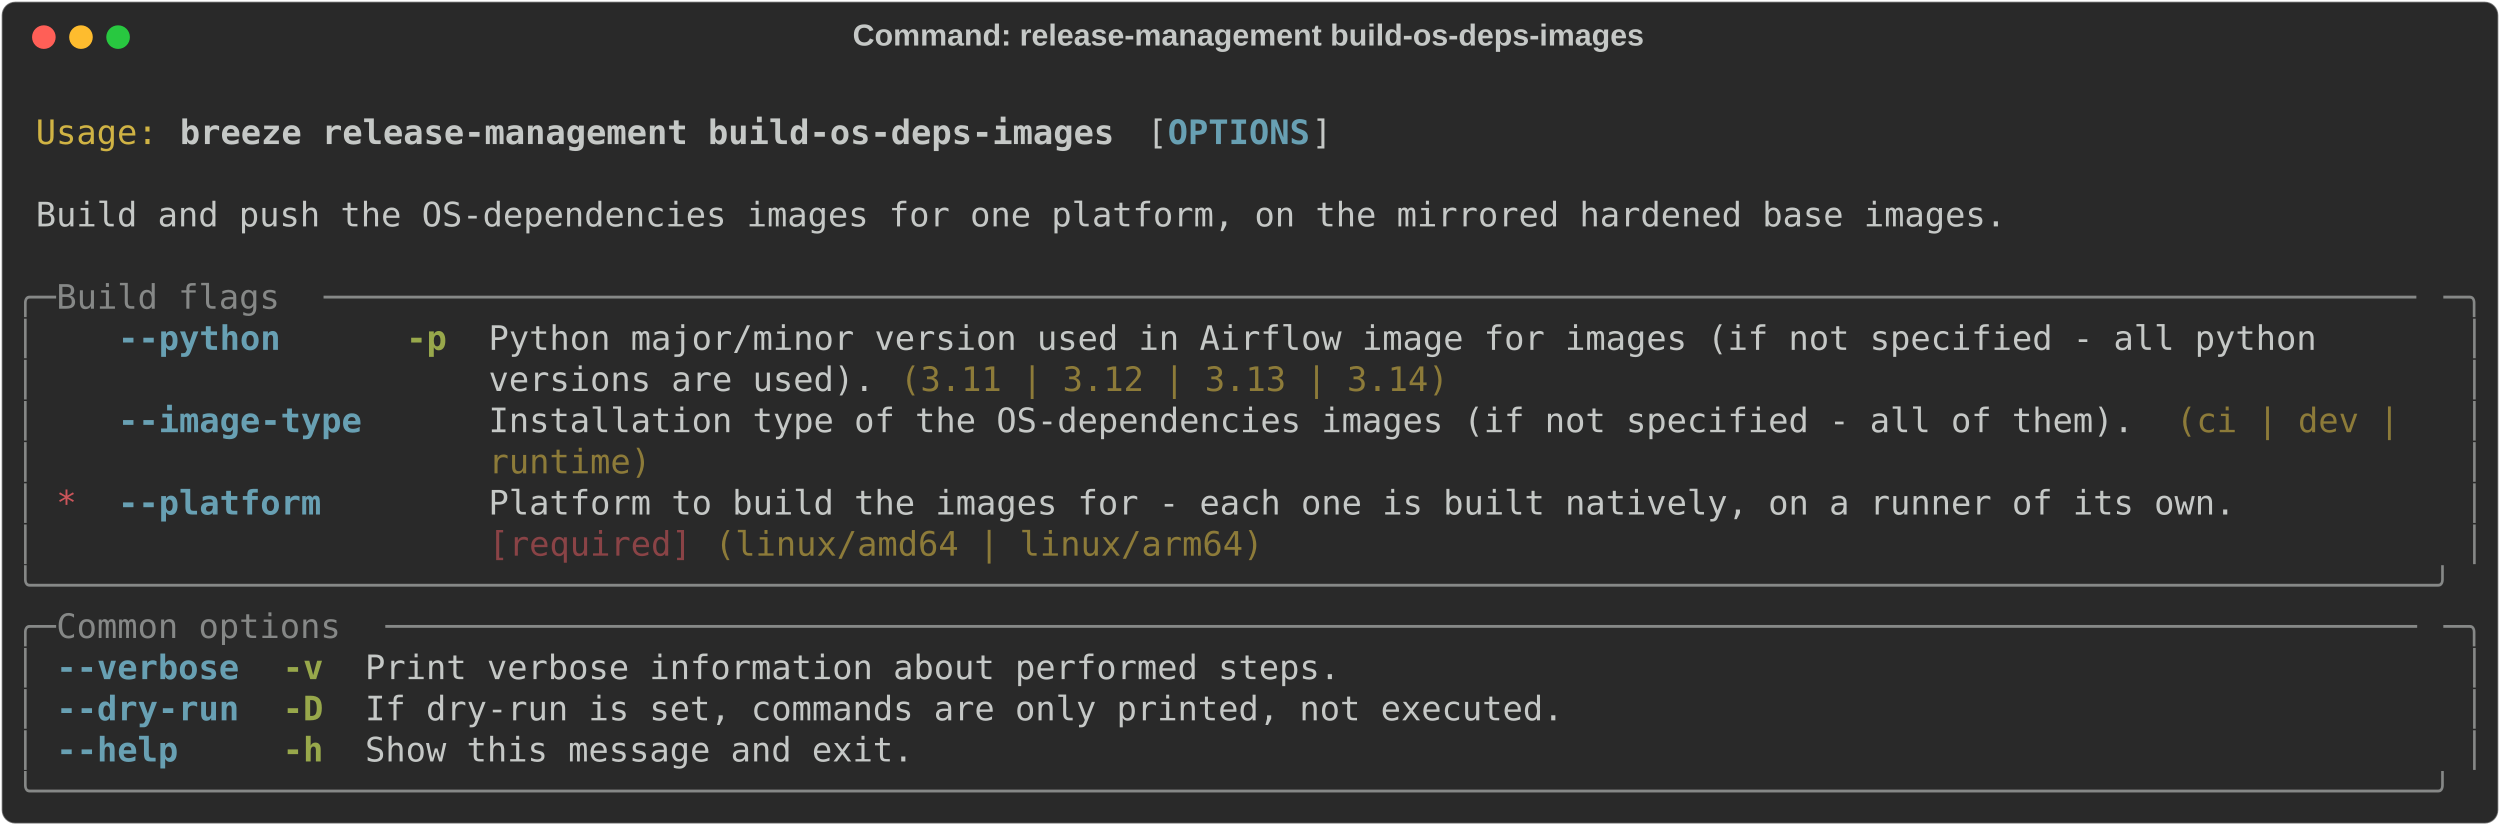
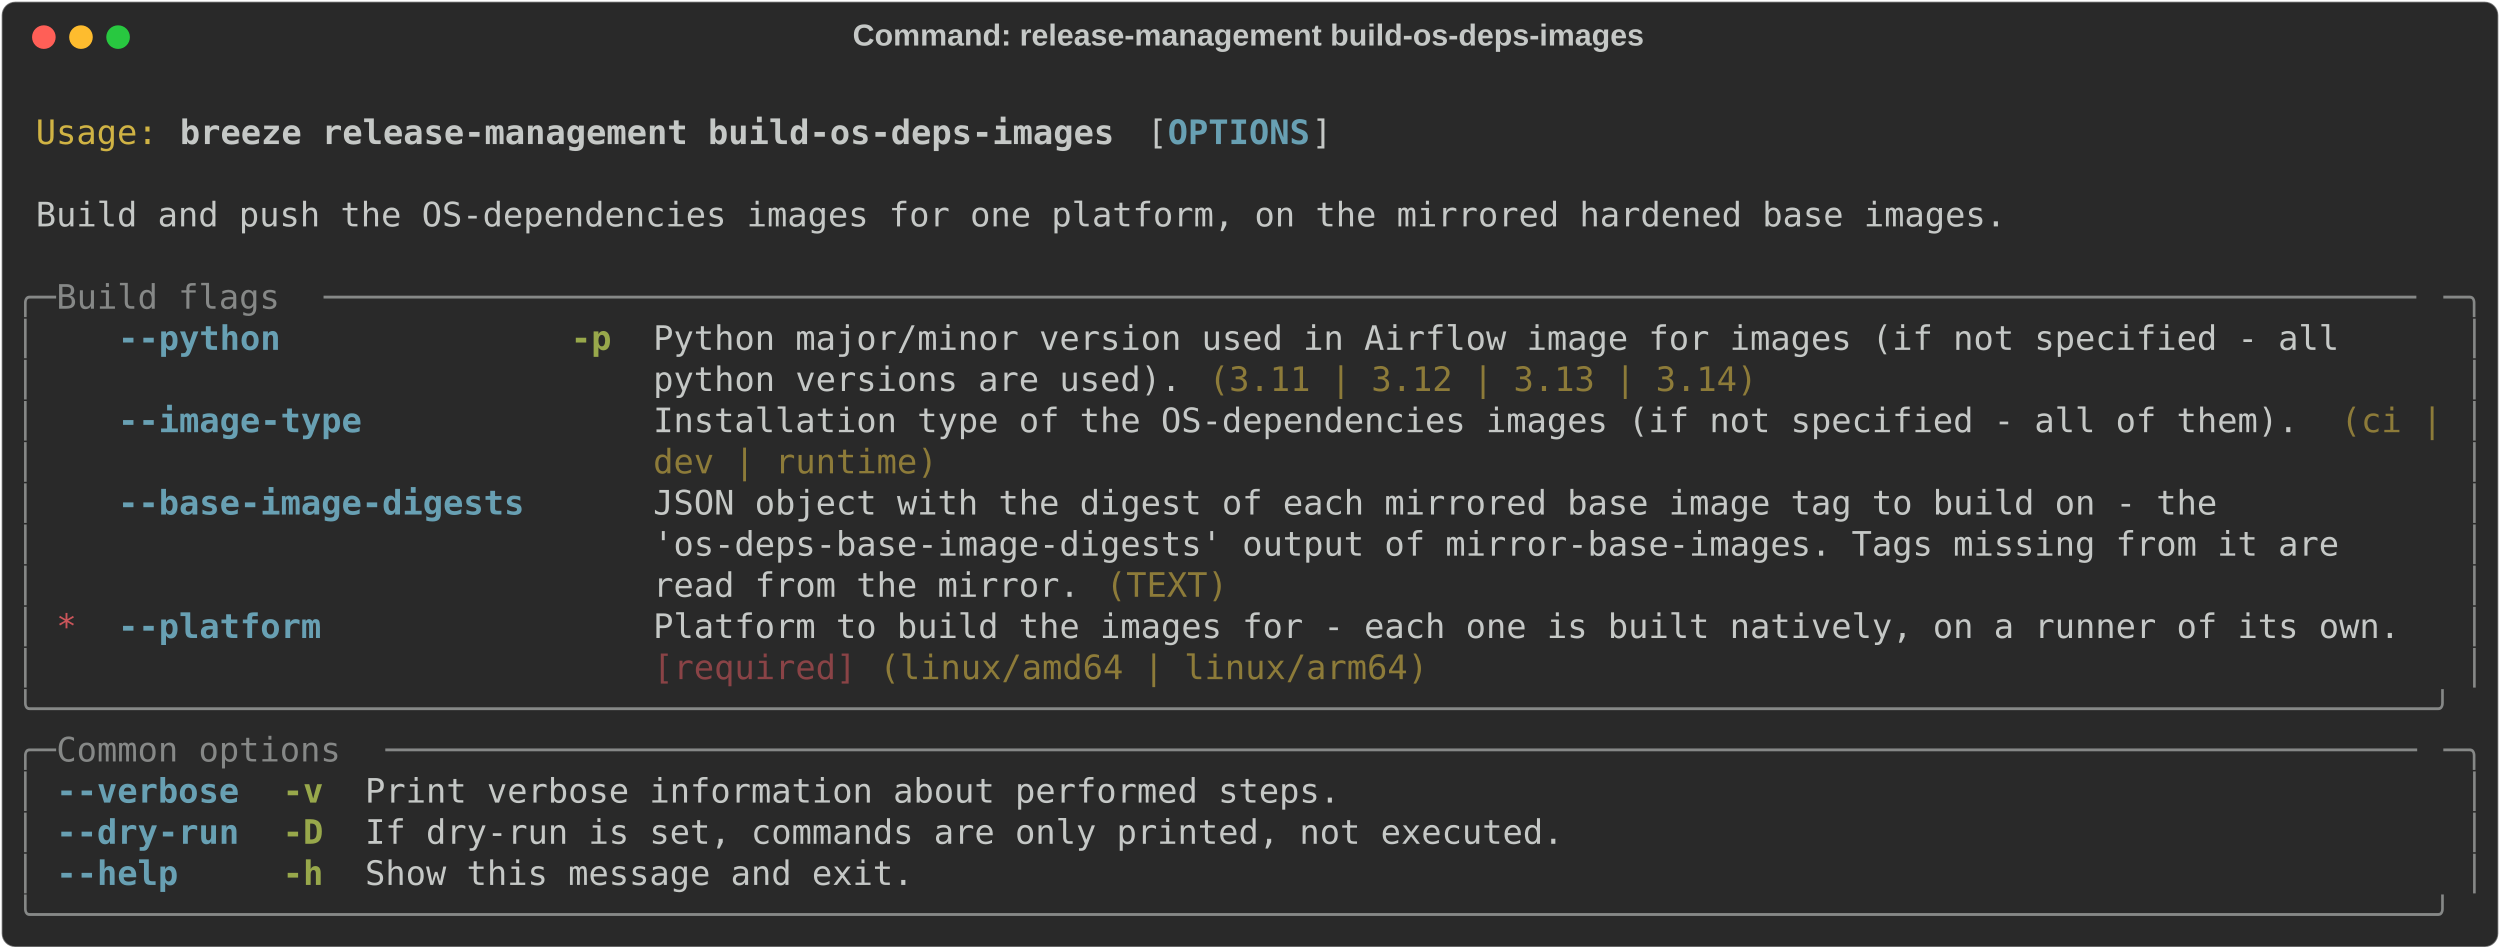
- <svg xmlns="http://www.w3.org/2000/svg" class="rich-terminal" viewBox="0 0 1482 489.2">
+ <svg xmlns="http://www.w3.org/2000/svg" class="rich-terminal" viewBox="0 0 1482 562.4">
  <style>

    @font-face {
        font-family: "Fira Code";
        src: local("FiraCode-Regular"),
                url("https://cdnjs.cloudflare.com/ajax/libs/firacode/6.2.0/woff2/FiraCode-Regular.woff2") format("woff2"),
                url("https://cdnjs.cloudflare.com/ajax/libs/firacode/6.2.0/woff/FiraCode-Regular.woff") format("woff");
        font-style: normal;
        font-weight: 400;
    }
    @font-face {
        font-family: "Fira Code";
        src: local("FiraCode-Bold"),
                url("https://cdnjs.cloudflare.com/ajax/libs/firacode/6.2.0/woff2/FiraCode-Bold.woff2") format("woff2"),
                url("https://cdnjs.cloudflare.com/ajax/libs/firacode/6.2.0/woff/FiraCode-Bold.woff") format("woff");
        font-style: bold;
        font-weight: 700;
    }

    .breeze-release-management-build-os-deps-images-matrix {
        font-family: Fira Code, monospace;
        font-size: 20px;
        line-height: 24.4px;
        font-variant-east-asian: full-width;
    }

    .breeze-release-management-build-os-deps-images-title {
        font-size: 18px;
        font-weight: bold;
        font-family: arial;
    }

    .breeze-release-management-build-os-deps-images-r1 { fill: #c5c8c6 }
.breeze-release-management-build-os-deps-images-r2 { fill: #d0b344 }
.breeze-release-management-build-os-deps-images-r3 { fill: #c5c8c6;font-weight: bold }
.breeze-release-management-build-os-deps-images-r4 { fill: #68a0b3;font-weight: bold }
.breeze-release-management-build-os-deps-images-r5 { fill: #868887 }
.breeze-release-management-build-os-deps-images-r6 { fill: #98a84b;font-weight: bold }
.breeze-release-management-build-os-deps-images-r7 { fill: #8d7b39 }
.breeze-release-management-build-os-deps-images-r8 { fill: #cc555a }
.breeze-release-management-build-os-deps-images-r9 { fill: #8a4346 }
    </style>
  <defs>
    <clipPath id="breeze-release-management-build-os-deps-images-clip-terminal">
-       <rect x="0" y="0" width="1463.0" height="438.2" />
+       <rect x="0" y="0" width="1463.0" height="511.4" />
    </clipPath>
    <clipPath id="breeze-release-management-build-os-deps-images-line-0">
      <rect x="0" y="1.5" width="1464" height="24.65" />
    </clipPath>
    <clipPath id="breeze-release-management-build-os-deps-images-line-1">
      <rect x="0" y="25.9" width="1464" height="24.65" />
    </clipPath>
    <clipPath id="breeze-release-management-build-os-deps-images-line-2">
      <rect x="0" y="50.3" width="1464" height="24.65" />
    </clipPath>
    <clipPath id="breeze-release-management-build-os-deps-images-line-3">
      <rect x="0" y="74.7" width="1464" height="24.65" />
    </clipPath>
    <clipPath id="breeze-release-management-build-os-deps-images-line-4">
      <rect x="0" y="99.1" width="1464" height="24.65" />
    </clipPath>
    <clipPath id="breeze-release-management-build-os-deps-images-line-5">
      <rect x="0" y="123.5" width="1464" height="24.65" />
    </clipPath>
    <clipPath id="breeze-release-management-build-os-deps-images-line-6">
      <rect x="0" y="147.9" width="1464" height="24.65" />
    </clipPath>
    <clipPath id="breeze-release-management-build-os-deps-images-line-7">
      <rect x="0" y="172.3" width="1464" height="24.65" />
    </clipPath>
    <clipPath id="breeze-release-management-build-os-deps-images-line-8">
      <rect x="0" y="196.7" width="1464" height="24.65" />
    </clipPath>
    <clipPath id="breeze-release-management-build-os-deps-images-line-9">
      <rect x="0" y="221.1" width="1464" height="24.65" />
    </clipPath>
    <clipPath id="breeze-release-management-build-os-deps-images-line-10">
      <rect x="0" y="245.5" width="1464" height="24.65" />
    </clipPath>
    <clipPath id="breeze-release-management-build-os-deps-images-line-11">
      <rect x="0" y="269.9" width="1464" height="24.65" />
    </clipPath>
    <clipPath id="breeze-release-management-build-os-deps-images-line-12">
      <rect x="0" y="294.3" width="1464" height="24.65" />
    </clipPath>
    <clipPath id="breeze-release-management-build-os-deps-images-line-13">
      <rect x="0" y="318.7" width="1464" height="24.65" />
    </clipPath>
    <clipPath id="breeze-release-management-build-os-deps-images-line-14">
      <rect x="0" y="343.1" width="1464" height="24.65" />
    </clipPath>
    <clipPath id="breeze-release-management-build-os-deps-images-line-15">
      <rect x="0" y="367.5" width="1464" height="24.65" />
    </clipPath>
    <clipPath id="breeze-release-management-build-os-deps-images-line-16">
      <rect x="0" y="391.9" width="1464" height="24.65" />
    </clipPath>
+     <clipPath id="breeze-release-management-build-os-deps-images-line-17">
+       <rect x="0" y="416.3" width="1464" height="24.65" />
+     </clipPath>
+     <clipPath id="breeze-release-management-build-os-deps-images-line-18">
+       <rect x="0" y="440.7" width="1464" height="24.65" />
+     </clipPath>
+     <clipPath id="breeze-release-management-build-os-deps-images-line-19">
+       <rect x="0" y="465.1" width="1464" height="24.65" />
+     </clipPath>
  </defs>
-   <rect fill="#292929" stroke="rgba(255,255,255,0.35)" stroke-width="1" x="1" y="1" width="1480" height="487.2" rx="8" />
+   <rect fill="#292929" stroke="rgba(255,255,255,0.35)" stroke-width="1" x="1" y="1" width="1480" height="560.4" rx="8" />
  <text class="breeze-release-management-build-os-deps-images-title" fill="#c5c8c6" text-anchor="middle" x="740" y="27">Command: release-management build-os-deps-images</text>
  <g transform="translate(26,22)">
    <circle cx="0" cy="0" r="7" fill="#ff5f57" />
    <circle cx="22" cy="0" r="7" fill="#febc2e" />
    <circle cx="44" cy="0" r="7" fill="#28c840" />
  </g>
  <g transform="translate(9, 41)" clip-path="url(#breeze-release-management-build-os-deps-images-clip-terminal)">
    <g class="breeze-release-management-build-os-deps-images-matrix">
      <text class="breeze-release-management-build-os-deps-images-r1" x="1464" y="20" textLength="12.2" clip-path="url(#breeze-release-management-build-os-deps-images-line-0)">
</text>
      <text class="breeze-release-management-build-os-deps-images-r2" x="12.2" y="44.4" textLength="73.2" clip-path="url(#breeze-release-management-build-os-deps-images-line-1)">Usage:</text>
      <text class="breeze-release-management-build-os-deps-images-r3" x="97.6" y="44.4" textLength="561.2" clip-path="url(#breeze-release-management-build-os-deps-images-line-1)">breeze release-management build-os-deps-images</text>
      <text class="breeze-release-management-build-os-deps-images-r1" x="671" y="44.4" textLength="12.2" clip-path="url(#breeze-release-management-build-os-deps-images-line-1)">[</text>
      <text class="breeze-release-management-build-os-deps-images-r4" x="683.2" y="44.4" textLength="85.4" clip-path="url(#breeze-release-management-build-os-deps-images-line-1)">OPTIONS</text>
      <text class="breeze-release-management-build-os-deps-images-r1" x="768.6" y="44.4" textLength="12.2" clip-path="url(#breeze-release-management-build-os-deps-images-line-1)">]</text>
      <text class="breeze-release-management-build-os-deps-images-r1" x="1464" y="44.4" textLength="12.2" clip-path="url(#breeze-release-management-build-os-deps-images-line-1)">
</text>
      <text class="breeze-release-management-build-os-deps-images-r1" x="1464" y="68.8" textLength="12.2" clip-path="url(#breeze-release-management-build-os-deps-images-line-2)">
</text>
      <text class="breeze-release-management-build-os-deps-images-r1" x="12.2" y="93.2" textLength="1183.4" clip-path="url(#breeze-release-management-build-os-deps-images-line-3)">Build and push the OS-dependencies images for one platform, on the mirrored hardened base images.</text>
      <text class="breeze-release-management-build-os-deps-images-r1" x="1464" y="93.2" textLength="12.2" clip-path="url(#breeze-release-management-build-os-deps-images-line-3)">
</text>
      <text class="breeze-release-management-build-os-deps-images-r1" x="1464" y="117.6" textLength="12.2" clip-path="url(#breeze-release-management-build-os-deps-images-line-4)">
</text>
      <text class="breeze-release-management-build-os-deps-images-r5" x="0" y="142" textLength="24.4" clip-path="url(#breeze-release-management-build-os-deps-images-line-5)">╭─</text>
      <text class="breeze-release-management-build-os-deps-images-r5" x="24.4" y="142" textLength="158.6" clip-path="url(#breeze-release-management-build-os-deps-images-line-5)"> Build flags </text>
      <text class="breeze-release-management-build-os-deps-images-r5" x="183" y="142" textLength="1256.6" clip-path="url(#breeze-release-management-build-os-deps-images-line-5)">───────────────────────────────────────────────────────────────────────────────────────────────────────</text>
      <text class="breeze-release-management-build-os-deps-images-r5" x="1439.6" y="142" textLength="24.4" clip-path="url(#breeze-release-management-build-os-deps-images-line-5)">─╮</text>
      <text class="breeze-release-management-build-os-deps-images-r1" x="1464" y="142" textLength="12.2" clip-path="url(#breeze-release-management-build-os-deps-images-line-5)">
</text>
      <text class="breeze-release-management-build-os-deps-images-r5" x="0" y="166.4" textLength="12.2" clip-path="url(#breeze-release-management-build-os-deps-images-line-6)">│</text>
-       <text class="breeze-release-management-build-os-deps-images-r4" x="61" y="166.4" textLength="146.4" clip-path="url(#breeze-release-management-build-os-deps-images-line-6)">--python    </text>
-       <text class="breeze-release-management-build-os-deps-images-r6" x="231.8" y="166.4" textLength="24.4" clip-path="url(#breeze-release-management-build-os-deps-images-line-6)">-p</text>
-       <text class="breeze-release-management-build-os-deps-images-r1" x="280.6" y="166.4" textLength="1159" clip-path="url(#breeze-release-management-build-os-deps-images-line-6)">Python major/minor version used in Airflow image for images (if not specified - all python     </text>
+       <text class="breeze-release-management-build-os-deps-images-r4" x="61" y="166.4" textLength="244" clip-path="url(#breeze-release-management-build-os-deps-images-line-6)">--python            </text>
+       <text class="breeze-release-management-build-os-deps-images-r6" x="329.4" y="166.4" textLength="24.4" clip-path="url(#breeze-release-management-build-os-deps-images-line-6)">-p</text>
+       <text class="breeze-release-management-build-os-deps-images-r1" x="378.2" y="166.4" textLength="1061.4" clip-path="url(#breeze-release-management-build-os-deps-images-line-6)">Python major/minor version used in Airflow image for images (if not specified - all    </text>
      <text class="breeze-release-management-build-os-deps-images-r5" x="1451.8" y="166.4" textLength="12.2" clip-path="url(#breeze-release-management-build-os-deps-images-line-6)">│</text>
      <text class="breeze-release-management-build-os-deps-images-r1" x="1464" y="166.4" textLength="12.2" clip-path="url(#breeze-release-management-build-os-deps-images-line-6)">
</text>
      <text class="breeze-release-management-build-os-deps-images-r5" x="0" y="190.8" textLength="12.2" clip-path="url(#breeze-release-management-build-os-deps-images-line-7)">│</text>
-       <text class="breeze-release-management-build-os-deps-images-r1" x="280.6" y="190.8" textLength="244" clip-path="url(#breeze-release-management-build-os-deps-images-line-7)">versions are used). </text>
-       <text class="breeze-release-management-build-os-deps-images-r7" x="524.6" y="190.8" textLength="329.4" clip-path="url(#breeze-release-management-build-os-deps-images-line-7)">(3.11 | 3.12 | 3.13 | 3.14)</text>
+       <text class="breeze-release-management-build-os-deps-images-r1" x="378.2" y="190.8" textLength="329.4" clip-path="url(#breeze-release-management-build-os-deps-images-line-7)">python versions are used). </text>
+       <text class="breeze-release-management-build-os-deps-images-r7" x="707.6" y="190.8" textLength="329.4" clip-path="url(#breeze-release-management-build-os-deps-images-line-7)">(3.11 | 3.12 | 3.13 | 3.14)</text>
      <text class="breeze-release-management-build-os-deps-images-r5" x="1451.8" y="190.8" textLength="12.2" clip-path="url(#breeze-release-management-build-os-deps-images-line-7)">│</text>
      <text class="breeze-release-management-build-os-deps-images-r1" x="1464" y="190.8" textLength="12.2" clip-path="url(#breeze-release-management-build-os-deps-images-line-7)">
</text>
      <text class="breeze-release-management-build-os-deps-images-r5" x="0" y="215.2" textLength="12.2" clip-path="url(#breeze-release-management-build-os-deps-images-line-8)">│</text>
-       <text class="breeze-release-management-build-os-deps-images-r4" x="61" y="215.2" textLength="146.4" clip-path="url(#breeze-release-management-build-os-deps-images-line-8)">--image-type</text>
-       <text class="breeze-release-management-build-os-deps-images-r1" x="280.6" y="215.2" textLength="1000.4" clip-path="url(#breeze-release-management-build-os-deps-images-line-8)">Installation type of the OS-dependencies images (if not specified - all of them). </text>
-       <text class="breeze-release-management-build-os-deps-images-r7" x="1281" y="215.2" textLength="146.4" clip-path="url(#breeze-release-management-build-os-deps-images-line-8)">(ci | dev | </text>
+       <text class="breeze-release-management-build-os-deps-images-r4" x="61" y="215.2" textLength="244" clip-path="url(#breeze-release-management-build-os-deps-images-line-8)">--image-type        </text>
+       <text class="breeze-release-management-build-os-deps-images-r1" x="378.2" y="215.2" textLength="1000.4" clip-path="url(#breeze-release-management-build-os-deps-images-line-8)">Installation type of the OS-dependencies images (if not specified - all of them). </text>
+       <text class="breeze-release-management-build-os-deps-images-r7" x="1378.6" y="215.2" textLength="61" clip-path="url(#breeze-release-management-build-os-deps-images-line-8)">(ci |</text>
      <text class="breeze-release-management-build-os-deps-images-r5" x="1451.8" y="215.2" textLength="12.2" clip-path="url(#breeze-release-management-build-os-deps-images-line-8)">│</text>
      <text class="breeze-release-management-build-os-deps-images-r1" x="1464" y="215.2" textLength="12.2" clip-path="url(#breeze-release-management-build-os-deps-images-line-8)">
</text>
      <text class="breeze-release-management-build-os-deps-images-r5" x="0" y="239.6" textLength="12.2" clip-path="url(#breeze-release-management-build-os-deps-images-line-9)">│</text>
-       <text class="breeze-release-management-build-os-deps-images-r7" x="280.6" y="239.6" textLength="97.6" clip-path="url(#breeze-release-management-build-os-deps-images-line-9)">runtime)</text>
+       <text class="breeze-release-management-build-os-deps-images-r7" x="378.2" y="239.6" textLength="170.8" clip-path="url(#breeze-release-management-build-os-deps-images-line-9)">dev | runtime)</text>
      <text class="breeze-release-management-build-os-deps-images-r5" x="1451.8" y="239.6" textLength="12.2" clip-path="url(#breeze-release-management-build-os-deps-images-line-9)">│</text>
      <text class="breeze-release-management-build-os-deps-images-r1" x="1464" y="239.6" textLength="12.2" clip-path="url(#breeze-release-management-build-os-deps-images-line-9)">
</text>
      <text class="breeze-release-management-build-os-deps-images-r5" x="0" y="264" textLength="12.2" clip-path="url(#breeze-release-management-build-os-deps-images-line-10)">│</text>
-       <text class="breeze-release-management-build-os-deps-images-r8" x="24.4" y="264" textLength="12.2" clip-path="url(#breeze-release-management-build-os-deps-images-line-10)">*</text>
-       <text class="breeze-release-management-build-os-deps-images-r4" x="61" y="264" textLength="146.4" clip-path="url(#breeze-release-management-build-os-deps-images-line-10)">--platform  </text>
-       <text class="breeze-release-management-build-os-deps-images-r1" x="280.6" y="264" textLength="1159" clip-path="url(#breeze-release-management-build-os-deps-images-line-10)">Platform to build the images for - each one is built natively, on a runner of its own.         </text>
+       <text class="breeze-release-management-build-os-deps-images-r4" x="61" y="264" textLength="244" clip-path="url(#breeze-release-management-build-os-deps-images-line-10)">--base-image-digests</text>
+       <text class="breeze-release-management-build-os-deps-images-r1" x="378.2" y="264" textLength="1061.4" clip-path="url(#breeze-release-management-build-os-deps-images-line-10)">JSON object with the digest of each mirrored base image tag to build on - the          </text>
      <text class="breeze-release-management-build-os-deps-images-r5" x="1451.8" y="264" textLength="12.2" clip-path="url(#breeze-release-management-build-os-deps-images-line-10)">│</text>
      <text class="breeze-release-management-build-os-deps-images-r1" x="1464" y="264" textLength="12.2" clip-path="url(#breeze-release-management-build-os-deps-images-line-10)">
</text>
      <text class="breeze-release-management-build-os-deps-images-r5" x="0" y="288.4" textLength="12.2" clip-path="url(#breeze-release-management-build-os-deps-images-line-11)">│</text>
-       <text class="breeze-release-management-build-os-deps-images-r9" x="280.6" y="288.4" textLength="122" clip-path="url(#breeze-release-management-build-os-deps-images-line-11)">[required]</text>
-       <text class="breeze-release-management-build-os-deps-images-r7" x="414.8" y="288.4" textLength="329.4" clip-path="url(#breeze-release-management-build-os-deps-images-line-11)">(linux/amd64 | linux/arm64)</text>
+       <text class="breeze-release-management-build-os-deps-images-r1" x="378.2" y="288.4" textLength="1061.4" clip-path="url(#breeze-release-management-build-os-deps-images-line-11)">'os-deps-base-image-digests' output of mirror-base-images. Tags missing from it are    </text>
      <text class="breeze-release-management-build-os-deps-images-r5" x="1451.8" y="288.4" textLength="12.2" clip-path="url(#breeze-release-management-build-os-deps-images-line-11)">│</text>
      <text class="breeze-release-management-build-os-deps-images-r1" x="1464" y="288.4" textLength="12.2" clip-path="url(#breeze-release-management-build-os-deps-images-line-11)">
</text>
-       <text class="breeze-release-management-build-os-deps-images-r5" x="0" y="312.8" textLength="1464" clip-path="url(#breeze-release-management-build-os-deps-images-line-12)">╰──────────────────────────────────────────────────────────────────────────────────────────────────────────────────────╯</text>
+       <text class="breeze-release-management-build-os-deps-images-r5" x="0" y="312.8" textLength="12.2" clip-path="url(#breeze-release-management-build-os-deps-images-line-12)">│</text>
+       <text class="breeze-release-management-build-os-deps-images-r1" x="378.2" y="312.8" textLength="268.4" clip-path="url(#breeze-release-management-build-os-deps-images-line-12)">read from the mirror. </text>
+       <text class="breeze-release-management-build-os-deps-images-r7" x="646.6" y="312.8" textLength="73.2" clip-path="url(#breeze-release-management-build-os-deps-images-line-12)">(TEXT)</text>
+       <text class="breeze-release-management-build-os-deps-images-r5" x="1451.8" y="312.8" textLength="12.2" clip-path="url(#breeze-release-management-build-os-deps-images-line-12)">│</text>
      <text class="breeze-release-management-build-os-deps-images-r1" x="1464" y="312.8" textLength="12.2" clip-path="url(#breeze-release-management-build-os-deps-images-line-12)">
</text>
-       <text class="breeze-release-management-build-os-deps-images-r5" x="0" y="337.2" textLength="24.4" clip-path="url(#breeze-release-management-build-os-deps-images-line-13)">╭─</text>
-       <text class="breeze-release-management-build-os-deps-images-r5" x="24.4" y="337.2" textLength="195.2" clip-path="url(#breeze-release-management-build-os-deps-images-line-13)"> Common options </text>
-       <text class="breeze-release-management-build-os-deps-images-r5" x="219.6" y="337.2" textLength="1220" clip-path="url(#breeze-release-management-build-os-deps-images-line-13)">────────────────────────────────────────────────────────────────────────────────────────────────────</text>
-       <text class="breeze-release-management-build-os-deps-images-r5" x="1439.6" y="337.2" textLength="24.4" clip-path="url(#breeze-release-management-build-os-deps-images-line-13)">─╮</text>
+       <text class="breeze-release-management-build-os-deps-images-r5" x="0" y="337.2" textLength="12.2" clip-path="url(#breeze-release-management-build-os-deps-images-line-13)">│</text>
+       <text class="breeze-release-management-build-os-deps-images-r8" x="24.4" y="337.2" textLength="12.2" clip-path="url(#breeze-release-management-build-os-deps-images-line-13)">*</text>
+       <text class="breeze-release-management-build-os-deps-images-r4" x="61" y="337.2" textLength="244" clip-path="url(#breeze-release-management-build-os-deps-images-line-13)">--platform          </text>
+       <text class="breeze-release-management-build-os-deps-images-r1" x="378.2" y="337.2" textLength="1061.4" clip-path="url(#breeze-release-management-build-os-deps-images-line-13)">Platform to build the images for - each one is built natively, on a runner of its own. </text>
+       <text class="breeze-release-management-build-os-deps-images-r5" x="1451.8" y="337.2" textLength="12.2" clip-path="url(#breeze-release-management-build-os-deps-images-line-13)">│</text>
      <text class="breeze-release-management-build-os-deps-images-r1" x="1464" y="337.2" textLength="12.2" clip-path="url(#breeze-release-management-build-os-deps-images-line-13)">
</text>
      <text class="breeze-release-management-build-os-deps-images-r5" x="0" y="361.6" textLength="12.2" clip-path="url(#breeze-release-management-build-os-deps-images-line-14)">│</text>
-       <text class="breeze-release-management-build-os-deps-images-r4" x="24.4" y="361.6" textLength="109.8" clip-path="url(#breeze-release-management-build-os-deps-images-line-14)">--verbose</text>
-       <text class="breeze-release-management-build-os-deps-images-r6" x="158.6" y="361.6" textLength="24.4" clip-path="url(#breeze-release-management-build-os-deps-images-line-14)">-v</text>
-       <text class="breeze-release-management-build-os-deps-images-r1" x="207.4" y="361.6" textLength="585.6" clip-path="url(#breeze-release-management-build-os-deps-images-line-14)">Print verbose information about performed steps.</text>
+       <text class="breeze-release-management-build-os-deps-images-r9" x="378.2" y="361.6" textLength="122" clip-path="url(#breeze-release-management-build-os-deps-images-line-14)">[required]</text>
+       <text class="breeze-release-management-build-os-deps-images-r7" x="512.4" y="361.6" textLength="329.4" clip-path="url(#breeze-release-management-build-os-deps-images-line-14)">(linux/amd64 | linux/arm64)</text>
      <text class="breeze-release-management-build-os-deps-images-r5" x="1451.8" y="361.6" textLength="12.2" clip-path="url(#breeze-release-management-build-os-deps-images-line-14)">│</text>
      <text class="breeze-release-management-build-os-deps-images-r1" x="1464" y="361.6" textLength="12.2" clip-path="url(#breeze-release-management-build-os-deps-images-line-14)">
</text>
-       <text class="breeze-release-management-build-os-deps-images-r5" x="0" y="386" textLength="12.2" clip-path="url(#breeze-release-management-build-os-deps-images-line-15)">│</text>
-       <text class="breeze-release-management-build-os-deps-images-r4" x="24.4" y="386" textLength="109.8" clip-path="url(#breeze-release-management-build-os-deps-images-line-15)">--dry-run</text>
-       <text class="breeze-release-management-build-os-deps-images-r6" x="158.6" y="386" textLength="24.4" clip-path="url(#breeze-release-management-build-os-deps-images-line-15)">-D</text>
-       <text class="breeze-release-management-build-os-deps-images-r1" x="207.4" y="386" textLength="719.8" clip-path="url(#breeze-release-management-build-os-deps-images-line-15)">If dry-run is set, commands are only printed, not executed.</text>
-       <text class="breeze-release-management-build-os-deps-images-r5" x="1451.8" y="386" textLength="12.2" clip-path="url(#breeze-release-management-build-os-deps-images-line-15)">│</text>
+       <text class="breeze-release-management-build-os-deps-images-r5" x="0" y="386" textLength="1464" clip-path="url(#breeze-release-management-build-os-deps-images-line-15)">╰──────────────────────────────────────────────────────────────────────────────────────────────────────────────────────╯</text>
      <text class="breeze-release-management-build-os-deps-images-r1" x="1464" y="386" textLength="12.2" clip-path="url(#breeze-release-management-build-os-deps-images-line-15)">
</text>
-       <text class="breeze-release-management-build-os-deps-images-r5" x="0" y="410.4" textLength="12.2" clip-path="url(#breeze-release-management-build-os-deps-images-line-16)">│</text>
-       <text class="breeze-release-management-build-os-deps-images-r4" x="24.4" y="410.4" textLength="109.8" clip-path="url(#breeze-release-management-build-os-deps-images-line-16)">--help   </text>
-       <text class="breeze-release-management-build-os-deps-images-r6" x="158.6" y="410.4" textLength="24.4" clip-path="url(#breeze-release-management-build-os-deps-images-line-16)">-h</text>
-       <text class="breeze-release-management-build-os-deps-images-r1" x="207.4" y="410.4" textLength="329.4" clip-path="url(#breeze-release-management-build-os-deps-images-line-16)">Show this message and exit.</text>
-       <text class="breeze-release-management-build-os-deps-images-r5" x="1451.8" y="410.4" textLength="12.2" clip-path="url(#breeze-release-management-build-os-deps-images-line-16)">│</text>
+       <text class="breeze-release-management-build-os-deps-images-r5" x="0" y="410.4" textLength="24.4" clip-path="url(#breeze-release-management-build-os-deps-images-line-16)">╭─</text>
+       <text class="breeze-release-management-build-os-deps-images-r5" x="24.4" y="410.4" textLength="195.2" clip-path="url(#breeze-release-management-build-os-deps-images-line-16)"> Common options </text>
+       <text class="breeze-release-management-build-os-deps-images-r5" x="219.6" y="410.4" textLength="1220" clip-path="url(#breeze-release-management-build-os-deps-images-line-16)">────────────────────────────────────────────────────────────────────────────────────────────────────</text>
+       <text class="breeze-release-management-build-os-deps-images-r5" x="1439.6" y="410.4" textLength="24.4" clip-path="url(#breeze-release-management-build-os-deps-images-line-16)">─╮</text>
      <text class="breeze-release-management-build-os-deps-images-r1" x="1464" y="410.4" textLength="12.2" clip-path="url(#breeze-release-management-build-os-deps-images-line-16)">
</text>
-       <text class="breeze-release-management-build-os-deps-images-r5" x="0" y="434.8" textLength="1464" clip-path="url(#breeze-release-management-build-os-deps-images-line-17)">╰──────────────────────────────────────────────────────────────────────────────────────────────────────────────────────╯</text>
+       <text class="breeze-release-management-build-os-deps-images-r5" x="0" y="434.8" textLength="12.2" clip-path="url(#breeze-release-management-build-os-deps-images-line-17)">│</text>
+       <text class="breeze-release-management-build-os-deps-images-r4" x="24.4" y="434.8" textLength="109.8" clip-path="url(#breeze-release-management-build-os-deps-images-line-17)">--verbose</text>
+       <text class="breeze-release-management-build-os-deps-images-r6" x="158.6" y="434.8" textLength="24.4" clip-path="url(#breeze-release-management-build-os-deps-images-line-17)">-v</text>
+       <text class="breeze-release-management-build-os-deps-images-r1" x="207.4" y="434.8" textLength="585.6" clip-path="url(#breeze-release-management-build-os-deps-images-line-17)">Print verbose information about performed steps.</text>
+       <text class="breeze-release-management-build-os-deps-images-r5" x="1451.8" y="434.8" textLength="12.2" clip-path="url(#breeze-release-management-build-os-deps-images-line-17)">│</text>
      <text class="breeze-release-management-build-os-deps-images-r1" x="1464" y="434.8" textLength="12.2" clip-path="url(#breeze-release-management-build-os-deps-images-line-17)">
+ </text>
+       <text class="breeze-release-management-build-os-deps-images-r5" x="0" y="459.2" textLength="12.2" clip-path="url(#breeze-release-management-build-os-deps-images-line-18)">│</text>
+       <text class="breeze-release-management-build-os-deps-images-r4" x="24.4" y="459.2" textLength="109.8" clip-path="url(#breeze-release-management-build-os-deps-images-line-18)">--dry-run</text>
+       <text class="breeze-release-management-build-os-deps-images-r6" x="158.6" y="459.2" textLength="24.4" clip-path="url(#breeze-release-management-build-os-deps-images-line-18)">-D</text>
+       <text class="breeze-release-management-build-os-deps-images-r1" x="207.4" y="459.2" textLength="719.8" clip-path="url(#breeze-release-management-build-os-deps-images-line-18)">If dry-run is set, commands are only printed, not executed.</text>
+       <text class="breeze-release-management-build-os-deps-images-r5" x="1451.8" y="459.2" textLength="12.2" clip-path="url(#breeze-release-management-build-os-deps-images-line-18)">│</text>
+       <text class="breeze-release-management-build-os-deps-images-r1" x="1464" y="459.2" textLength="12.2" clip-path="url(#breeze-release-management-build-os-deps-images-line-18)">
+ </text>
+       <text class="breeze-release-management-build-os-deps-images-r5" x="0" y="483.6" textLength="12.2" clip-path="url(#breeze-release-management-build-os-deps-images-line-19)">│</text>
+       <text class="breeze-release-management-build-os-deps-images-r4" x="24.4" y="483.6" textLength="109.8" clip-path="url(#breeze-release-management-build-os-deps-images-line-19)">--help   </text>
+       <text class="breeze-release-management-build-os-deps-images-r6" x="158.6" y="483.6" textLength="24.4" clip-path="url(#breeze-release-management-build-os-deps-images-line-19)">-h</text>
+       <text class="breeze-release-management-build-os-deps-images-r1" x="207.4" y="483.6" textLength="329.4" clip-path="url(#breeze-release-management-build-os-deps-images-line-19)">Show this message and exit.</text>
+       <text class="breeze-release-management-build-os-deps-images-r5" x="1451.8" y="483.6" textLength="12.2" clip-path="url(#breeze-release-management-build-os-deps-images-line-19)">│</text>
+       <text class="breeze-release-management-build-os-deps-images-r1" x="1464" y="483.6" textLength="12.2" clip-path="url(#breeze-release-management-build-os-deps-images-line-19)">
+ </text>
+       <text class="breeze-release-management-build-os-deps-images-r5" x="0" y="508" textLength="1464" clip-path="url(#breeze-release-management-build-os-deps-images-line-20)">╰──────────────────────────────────────────────────────────────────────────────────────────────────────────────────────╯</text>
+       <text class="breeze-release-management-build-os-deps-images-r1" x="1464" y="508" textLength="12.2" clip-path="url(#breeze-release-management-build-os-deps-images-line-20)">
</text>
    </g>
  </g>
</svg>
